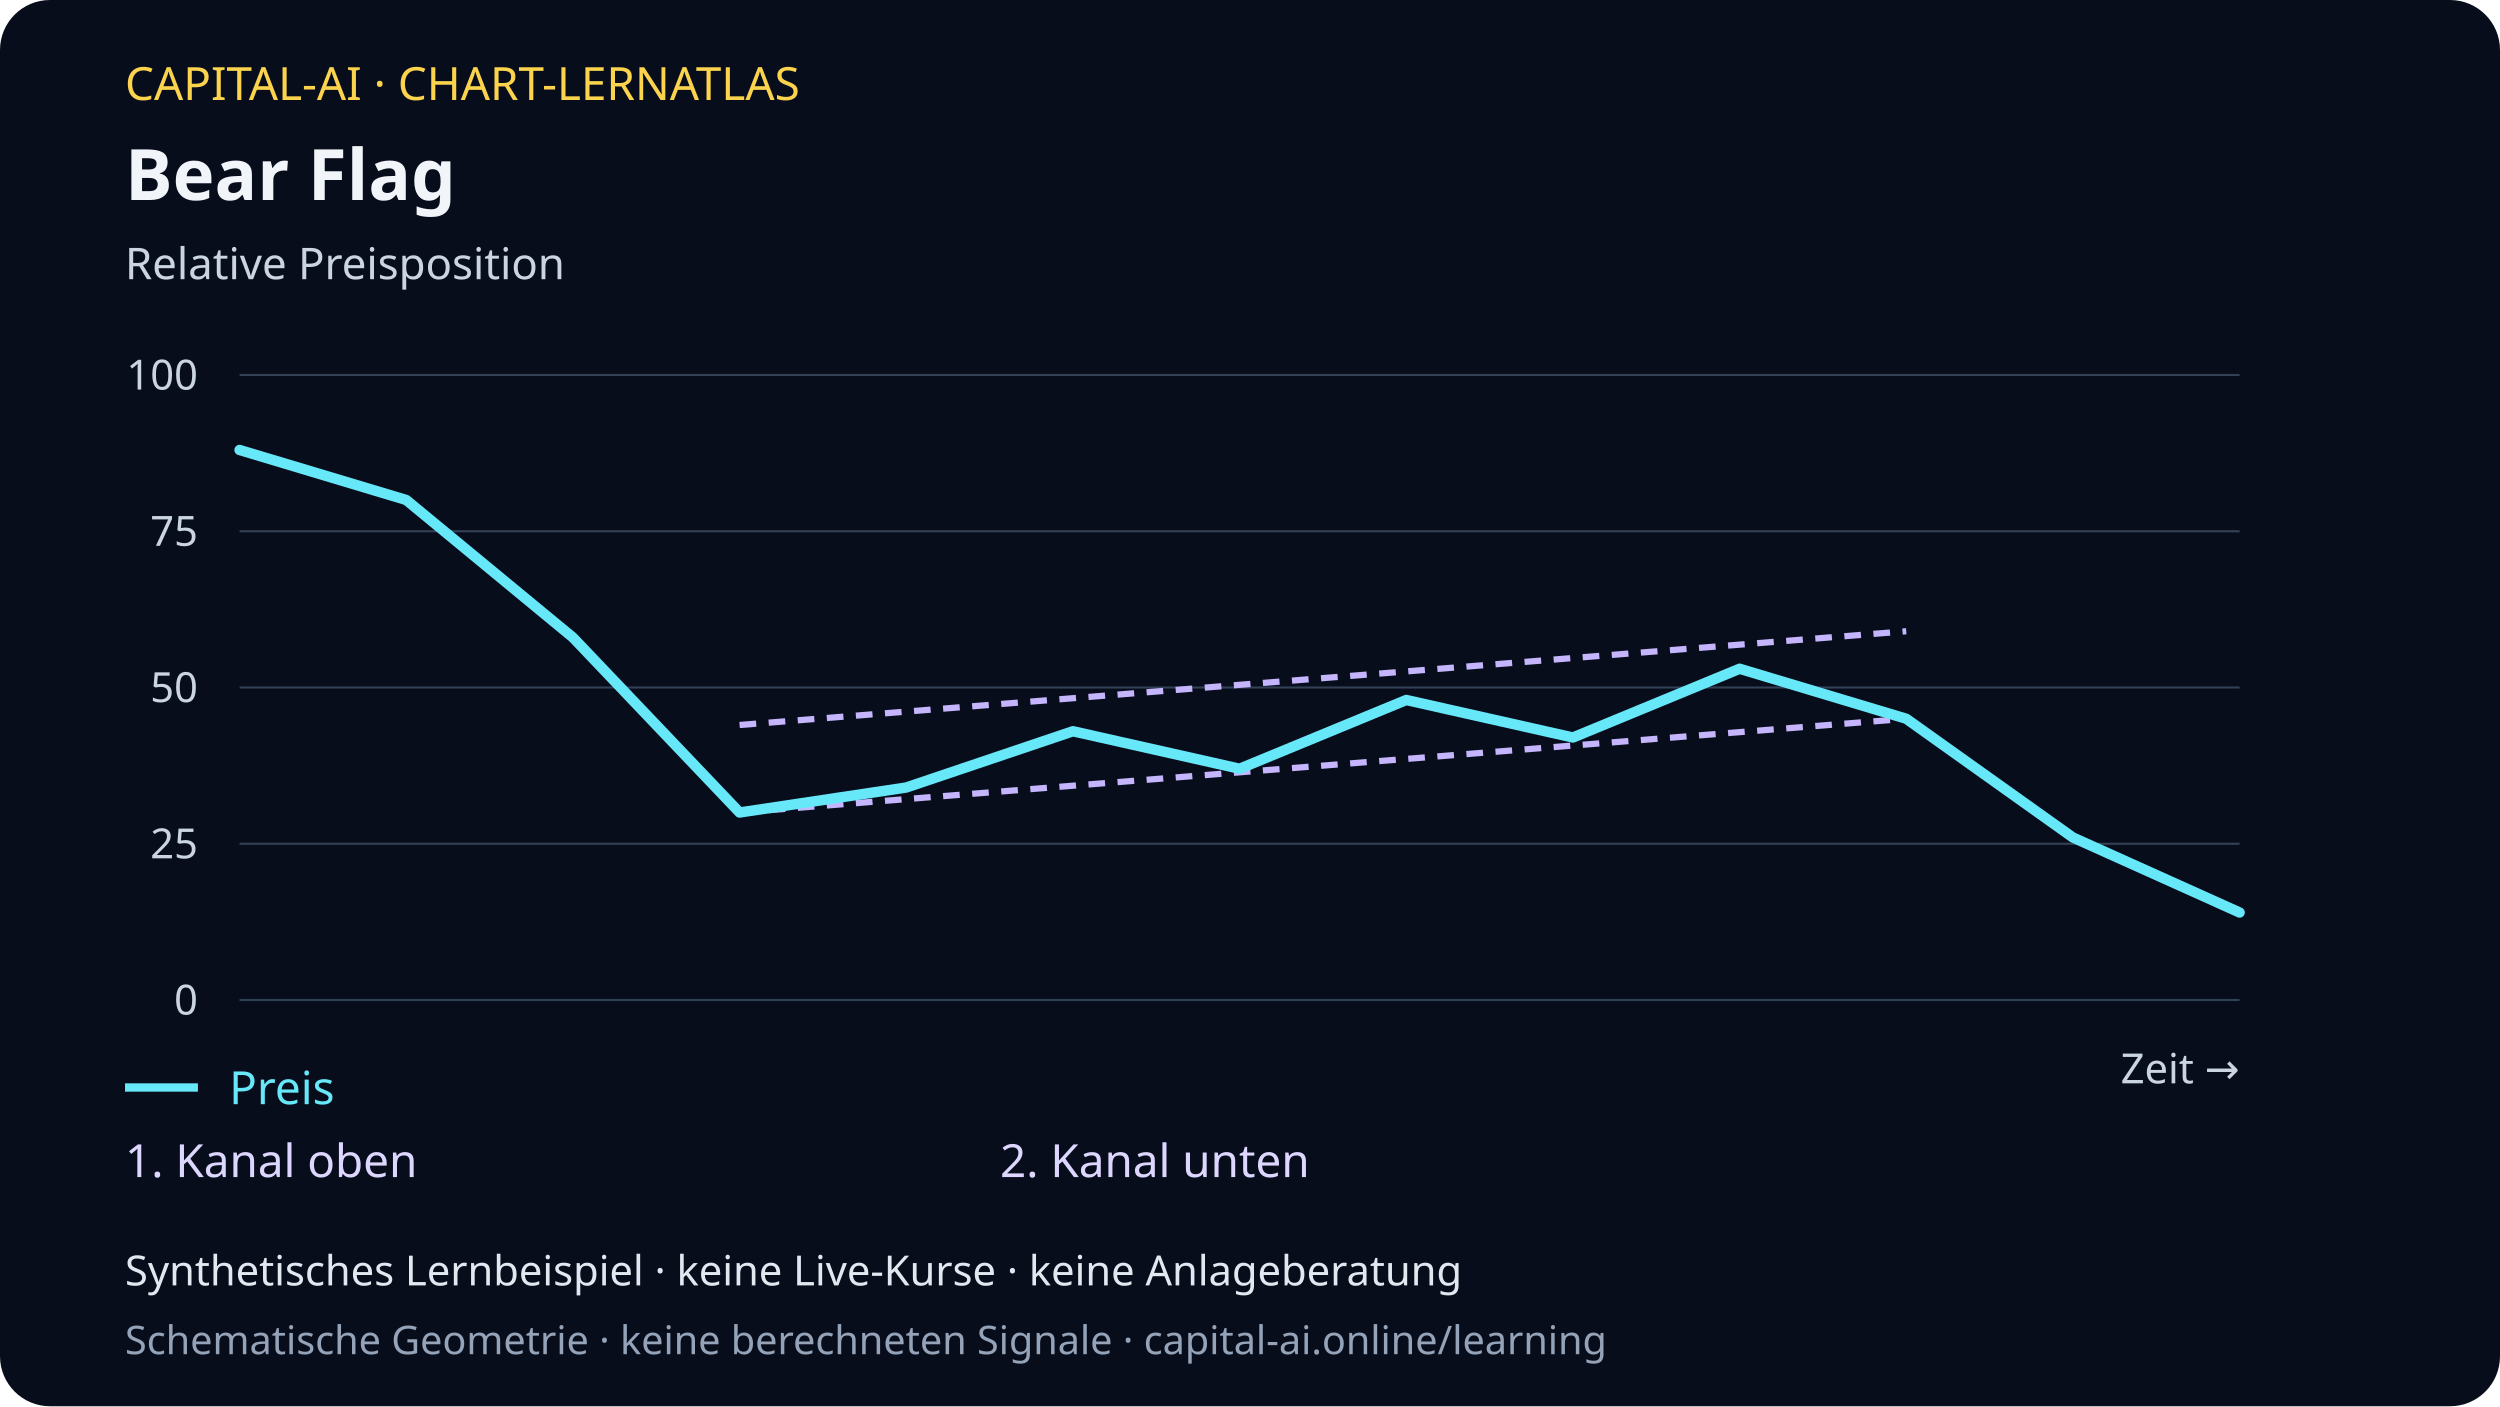
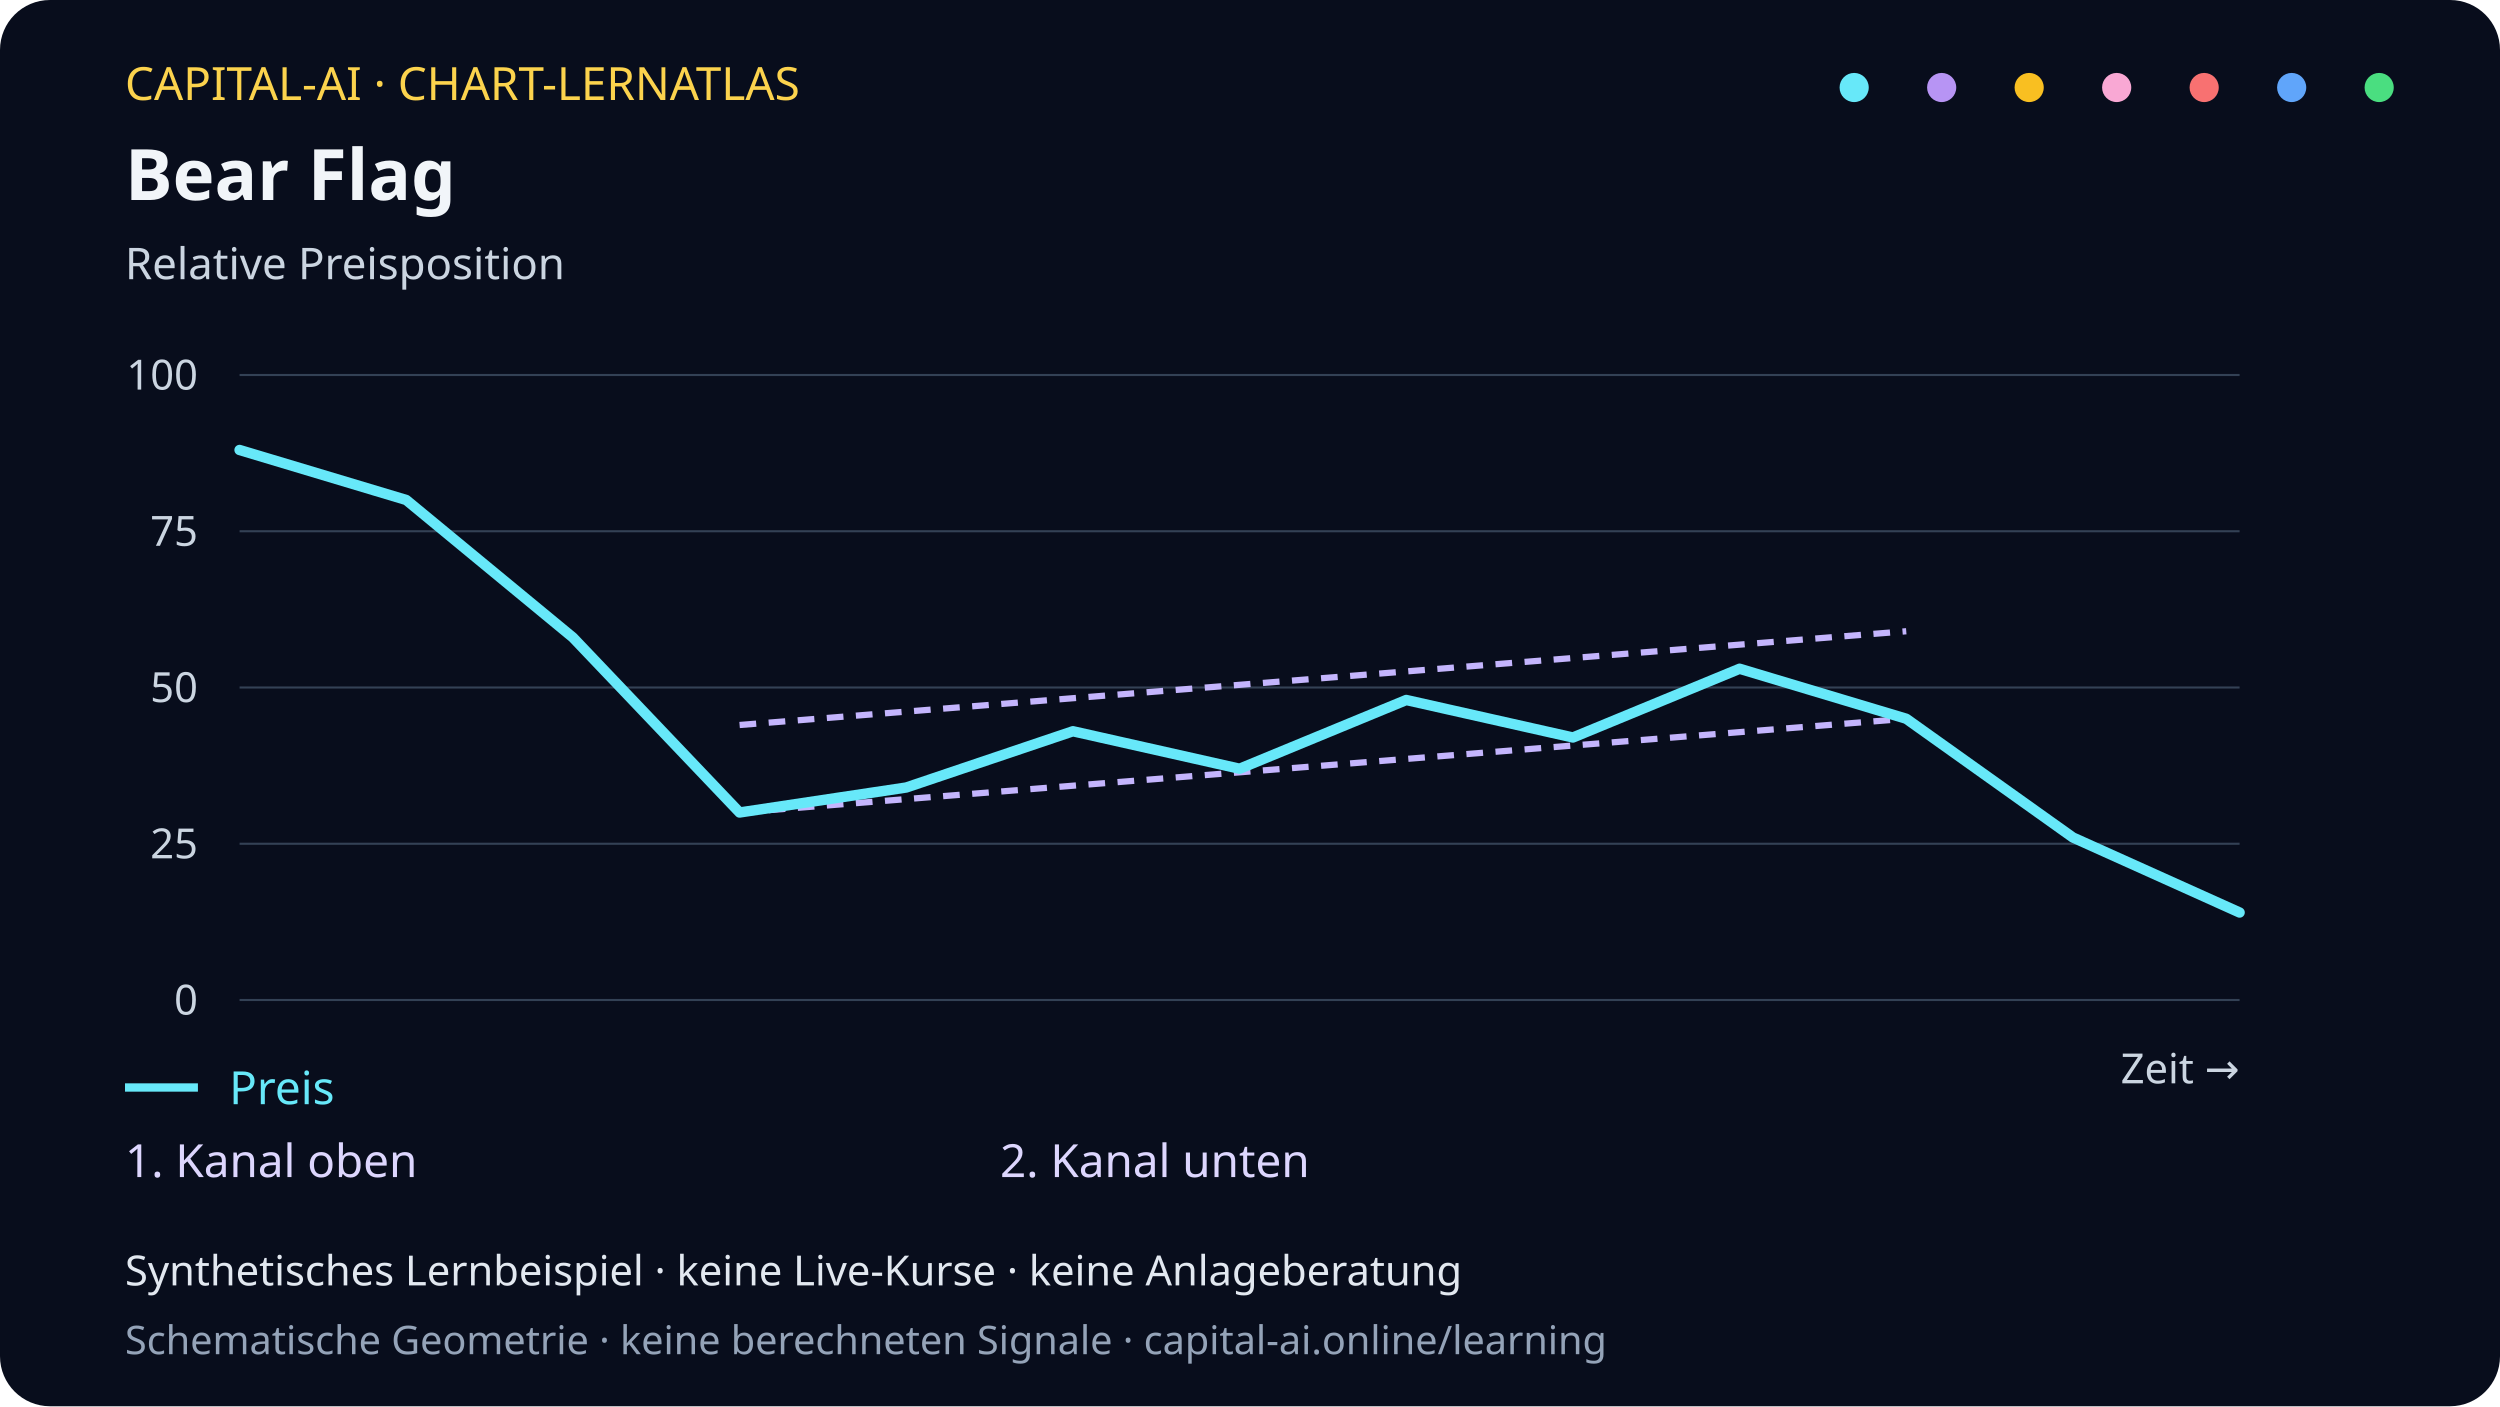
<svg xmlns="http://www.w3.org/2000/svg" viewBox="0 0 1200 675" role="img" aria-label="Bear Flag. Auf einen starken Rückgang folgt ein kurzer, leicht aufwärts gerichteter Parallelkanal. Synthetisches Lernbeispiel · keine Live-Kurse · keine Anlageberatung" class="h-auto w-full rounded-xl">
  <rect width="1200" height="675" rx="24" fill="#080d1c" />
+   <g aria-hidden="true" data-universe-spectrum="CAPITAL_AI_UNIVERSE@1">
+     <circle cx="890" cy="42" r="7" fill="#67E8F9" />
+     <circle cx="932" cy="42" r="7" fill="#B794F4" />
+     <circle cx="974" cy="42" r="7" fill="#F9BF21" />
+     <circle cx="1016" cy="42" r="7" fill="#F9A8D4" />
+     <circle cx="1058" cy="42" r="7" fill="#F87171" />
+     <circle cx="1100" cy="42" r="7" fill="#60A5FA" />
+     <circle cx="1142" cy="42" r="7" fill="#4ADE80" />
+   </g>
  <g font-family="system-ui, sans-serif">
    <text x="60" y="48" fill="#fcd34d" font-size="22">CAPITAL-AI · CHART-LERNATLAS</text>
    <text x="60" y="96" fill="#f1f5f9" font-size="34" font-weight="700">Bear Flag</text>
    <text x="60" y="134" fill="#cbd5e1" font-size="21">Relative Preisposition</text>
    <g>
      <line x1="115" x2="1075" y1="480" y2="480" stroke="#334155" />
      <text x="95" y="487" text-anchor="end" fill="#cbd5e1" font-size="20">0</text>
    </g>
    <g>
      <line x1="115" x2="1075" y1="405" y2="405" stroke="#334155" />
      <text x="95" y="412" text-anchor="end" fill="#cbd5e1" font-size="20">25</text>
    </g>
    <g>
      <line x1="115" x2="1075" y1="330" y2="330" stroke="#334155" />
      <text x="95" y="337" text-anchor="end" fill="#cbd5e1" font-size="20">50</text>
    </g>
    <g>
      <line x1="115" x2="1075" y1="255" y2="255" stroke="#334155" />
      <text x="95" y="262" text-anchor="end" fill="#cbd5e1" font-size="20">75</text>
    </g>
    <g>
      <line x1="115" x2="1075" y1="180" y2="180" stroke="#334155" />
      <text x="95" y="187" text-anchor="end" fill="#cbd5e1" font-size="20">100</text>
    </g>
    <g>
      <line x1="355" y1="348" x2="915" y2="303" stroke="#c4b5fd" stroke-width="3" stroke-dasharray="8 6" />
      <text x="60" y="565" fill="#ddd6fe" font-size="22">1. Kanal oben</text>
    </g>
    <g>
      <line x1="355" y1="390" x2="915" y2="345" stroke="#c4b5fd" stroke-width="3" stroke-dasharray="8 6" />
      <text x="480" y="565" fill="#ddd6fe" font-size="22">2. Kanal unten</text>
    </g>
    <g>
      <polyline points="115,216 195,240 275,306 355,390 435,378 515,351 595,369 675,336 755,354 835,321 915,345 995,402 1075,438" fill="none" stroke="#67e8f9" stroke-width="5" stroke-linejoin="round" stroke-linecap="round" />
      <line x1="60" x2="95" y1="522" y2="522" stroke="#67e8f9" stroke-width="4" />
      <text x="110" y="530" fill="#67e8f9" font-size="22">Preis</text>
    </g>
    <text x="1075" y="520" text-anchor="end" fill="#cbd5e1" font-size="20">Zeit →</text>
    <text x="60" y="617" fill="#e2e8f0" font-size="20">Synthetisches Lernbeispiel · keine Live-Kurse · keine Anlageberatung</text>
    <text x="60" y="650" fill="#94a3b8" font-size="19">Schematische Geometrie · keine berechneten Signale · capital-ai.online/learning</text>
  </g>
</svg>
